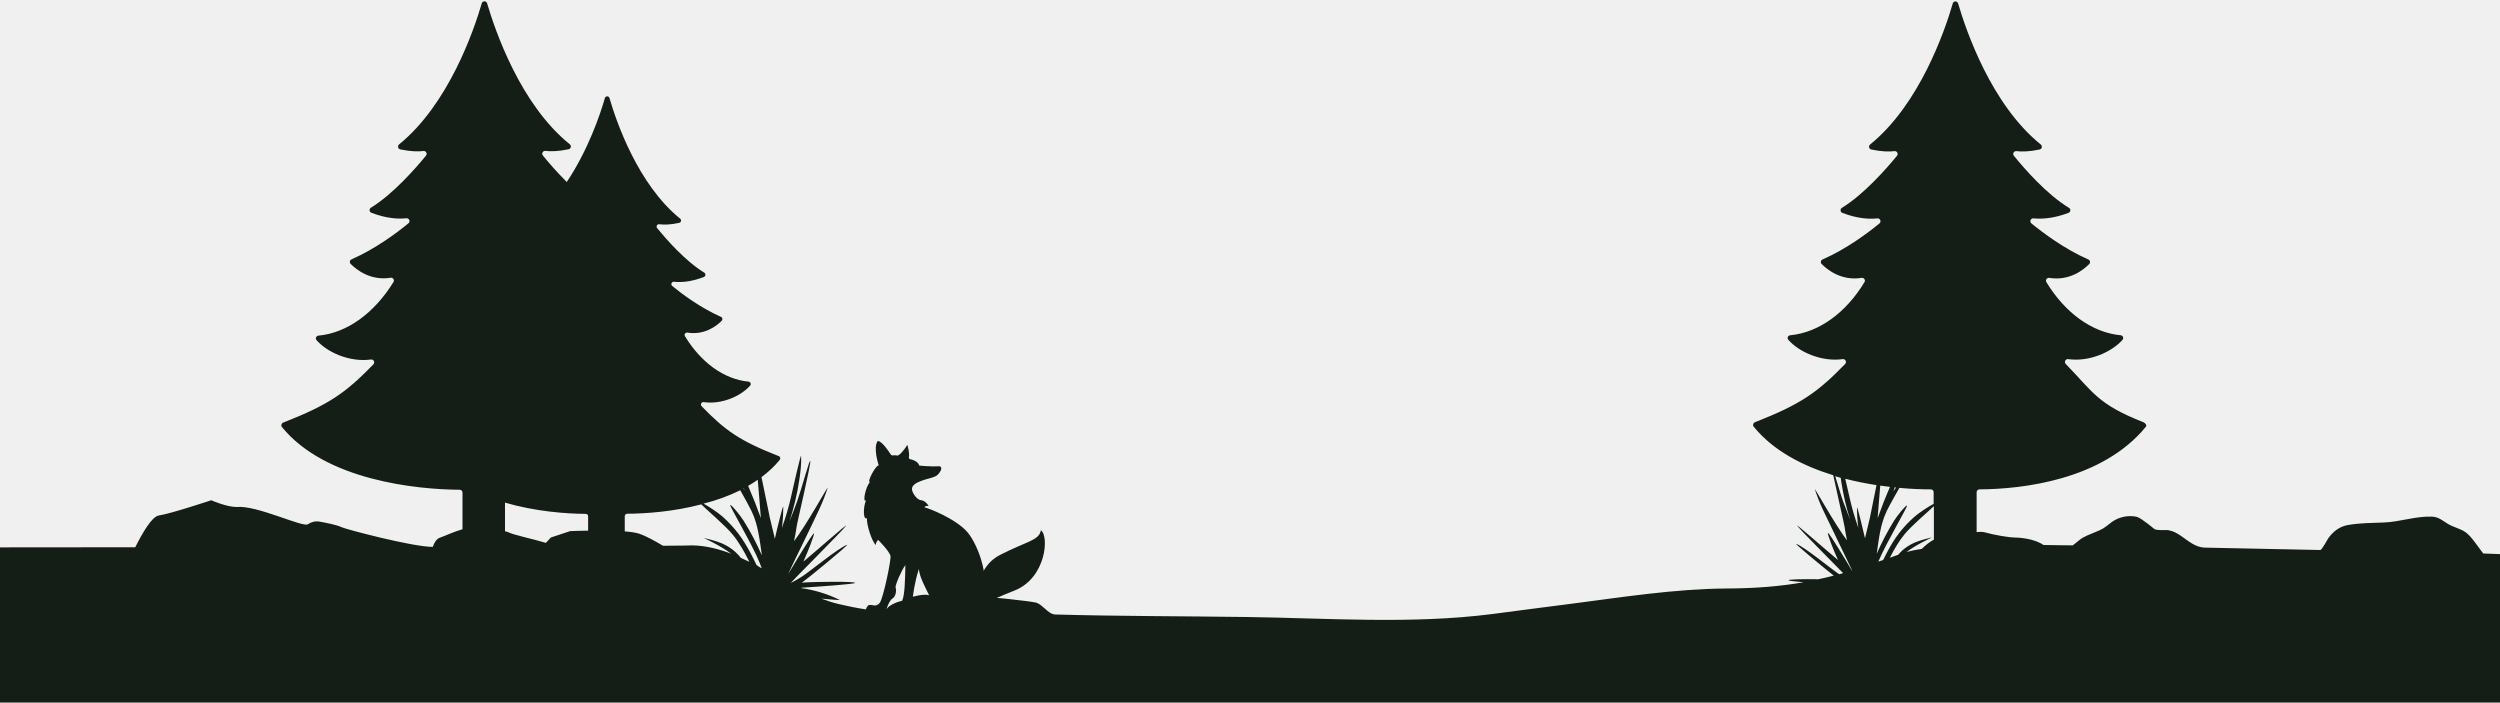
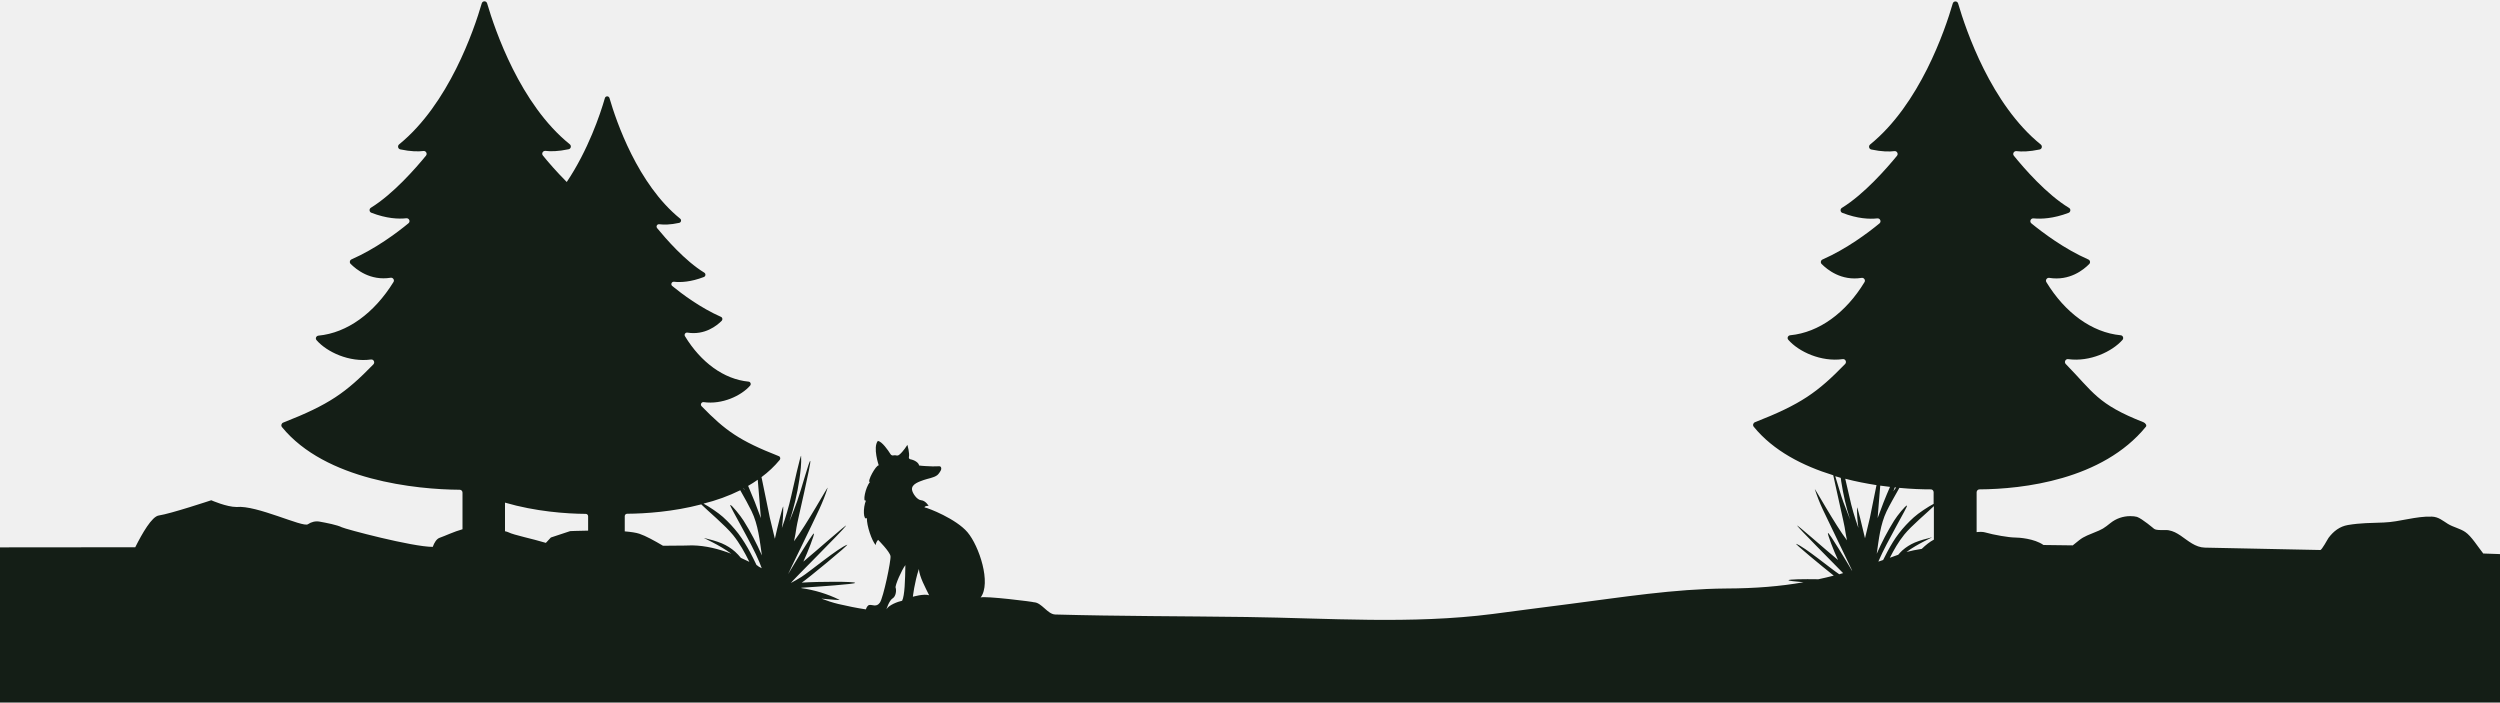
<svg xmlns="http://www.w3.org/2000/svg" viewBox="0 0 2000 562" fill="none">
-   <style>
- @media (prefers-reduced-motion: reduce) {
-   #fox-ear animateTransform { display: none; }
- }
- .forest-fox { transform-box: fill-box; transform-origin: 70% 80%; }
- </style>
  <g id="level-1" clip-path="url(#clip0_23_200)">
    <path id="Vector" d="M1986.6 442.8C1982.3 437.4 1977.1 428.9 1972.2 425.6C1967.9 422.7 1962.7 421.8 1958.3 419.1C1954.1 416.5 1950.8 413.5 1945.6 413.3C1932.7 412.8 1920 417.5 1907.1 418C1896.9 418.4 1888.5 418.3 1878.4 420C1871.8 421.1 1866.8 425 1862.9 430.2C1862 431.4 1857.5 440.1 1856.2 440C1826.5 439.4 1794.9 438.7 1763.9 438.1C1756.2 437.9 1750.5 432.6 1744.5 428.5C1741.3 426.4 1738.7 424.9 1734.9 424.2C1732.3 423.7 1725.2 424.7 1723.2 423C1723.2 423 1713.7 414.9 1709.6 413.5C1708.3 413.1 1706.3 412.9 1704.2 412.9C1698.5 412.9 1692.9 414.8 1688.4 418.4L1685.2 420.9C1683.4 422.3 1681.4 423.5 1679.3 424.4L1669.7 428.4C1667.4 429.4 1665.3 430.6 1663.3 432.2L1658.2 436.3C1650 436.2 1642.2 436.1 1634.8 436C1627.4 430.8 1615.1 430 1611.6 430C1607.5 430 1595.2 428 1588 425.9C1586.2 425.4 1583.9 425.4 1581.3 425.7V393.8C1581.3 392.6 1582.3 391.5 1583.5 391.5C1618.3 391.3 1682 383.9 1716.7 341.4C1717.7 340.2 1716.2 338.4 1714.8 337.8C1677.8 323.3 1674.7 313.8 1652.6 291.2C1651.1 289.7 1652.4 287 1654.5 287.3C1671.9 289.7 1689.7 281.3 1698 271.9C1699.2 270.5 1698.3 268.3 1696.5 268.2C1673.5 266 1652 250.2 1637.1 225.7C1636.1 224.1 1637.5 222 1639.4 222.3C1655.7 224.9 1666.9 215.8 1671.4 211.2C1672.5 210.1 1672.1 208.2 1670.7 207.6C1651.4 199.1 1634.3 186.2 1625.1 178.7C1623.4 177.3 1624.5 174.5 1626.8 174.7C1633.1 175.3 1642.6 174.9 1654.8 170.3C1656.6 169.6 1656.8 167.2 1655.2 166.3C1637.2 155.4 1619.1 134.5 1611.1 124.6C1609.8 123 1611.1 120.7 1613.2 120.9C1617.2 121.4 1623.2 121.4 1631.7 119.6C1633.6 119.2 1634.1 116.8 1632.6 115.6C1592.9 83.5 1572.8 24.3 1566.5 2.8C1565.9 0.6 1562.8 0.6 1562.2 2.8C1556 24.2 1535.8 83.4 1496.1 115.6C1494.6 116.8 1495.2 119.2 1497 119.6C1505.5 121.4 1511.5 121.4 1515.5 120.9C1517.5 120.6 1518.9 123 1517.6 124.6C1509.5 134.5 1491.4 155.3 1473.5 166.3C1471.9 167.3 1472.2 169.7 1473.9 170.3C1486.1 175 1495.6 175.4 1501.9 174.7C1504.1 174.5 1505.3 177.3 1503.6 178.7C1494.5 186.2 1477.3 199.1 1458 207.6C1456.6 208.2 1456.2 210.1 1457.3 211.2C1461.8 215.7 1473 224.9 1489.3 222.3C1491.2 222 1492.6 224.1 1491.6 225.7C1476.7 250.3 1455.1 266 1432.2 268.2C1430.3 268.4 1429.4 270.5 1430.7 271.9C1438.9 281.3 1456.8 289.7 1474.2 287.3C1476.3 287 1477.6 289.6 1476.1 291.2C1454 313.9 1440.9 323.3 1403.9 337.8C1402.5 338.4 1402 340.2 1403 341.4C1418.7 360.7 1442.3 372.7 1466.6 380.2C1469.5 394.1 1475.3 418.9 1475.7 421.7C1476.2 425.3 1476.9 428.8 1477.6 432.3C1468 419.7 1451.1 389.1 1451.9 391.5C1453.7 397 1455.8 402.4 1458.3 407.7C1463.3 418.4 1478.7 449.9 1481.7 456.4C1481.6 456.4 1481.6 456.4 1481.5 456.4C1478.2 450.8 1463.3 425.9 1462.4 426.4C1461.6 426.9 1467.3 441.4 1470.2 447.5C1470.3 447.7 1470.4 447.8 1470.4 448C1459.8 439.2 1436.4 418.5 1437.8 420.6C1439.6 423.3 1463.5 447.2 1474.5 458.5C1473.5 458.8 1472.4 459.1 1471.4 459.4C1464.7 455 1443.5 437.4 1437 435.1C1435.1 434.4 1457 452.6 1467 460.5C1462.9 461.6 1458.8 462.5 1454.7 463.4C1442.8 463.2 1430.8 463.4 1430.8 464.2C1430.8 464.6 1435.9 465.2 1442.8 465.8C1424.1 469.1 1404.5 470.7 1381 470.8C1339.4 471.1 1297.4 477.8 1256.3 483.1C1235.5 485.7 1214.8 488.5 1194 491.2C1129.2 499.5 1062.6 494.5 997.4 493.6C946.3 492.9 895.2 493 844.2 491.6C837.9 491.4 833.3 481.8 826.9 481.8C827.8 481.5 787.2 476.5 784.5 478C793.2 466.5 783.3 436.8 774 425.8C764.9 415.1 742.7 406.4 739.6 405.9C739.8 404.5 742.9 404.7 742.9 404.7C742.9 404.7 740.5 400.5 737 400.2C733.6 400 729.9 394.5 729.6 391.7C729.1 387.1 735.8 385.2 739 384C742.3 382.8 746.8 382.3 749.7 380.2C750.8 379.4 752.2 377.3 752.8 376C753.3 374.8 753 372.9 751.3 373C749.4 373 747.6 373.2 745.8 373.1C742.3 372.9 738.8 372.9 735.3 372.4C734.9 370 731.5 368 728.2 367.4C727.5 367.3 727 366.5 727.1 365.8C727.9 362.6 725.9 355.9 725.9 355.9C725.9 355.9 722.6 361.3 719.4 363.8C718.7 364.4 717.7 364.6 716.8 364.3C716.1 364.1 715.4 364.2 714.9 364.3C713.9 364.6 712.9 364.1 712.4 363.3C710.4 360.1 705.7 353.3 702.3 352.7C698.1 357.9 703 372.3 703 372.3C700.9 371.8 693.3 385.5 695.9 385.7C692.4 389.7 689.8 402.4 692.8 400.3C690.2 406.4 690.7 416.8 693.5 414.4C693.3 420.5 697.5 432.8 700.6 436.1C700.6 433.7 702.5 431.9 702.5 431.9C702.5 431.9 711.9 441.3 712.4 444.9C712.9 448.4 706.7 478.1 703.9 482.1C701.1 486.1 697.8 483.5 695.4 484C694.2 484.2 693.2 485.9 692.7 487.5C685.3 486.4 678 484.9 670.7 483.2C666.1 482.1 661.6 480.6 657.1 478.9C665.4 479.7 672.5 480.3 671.5 479.8C661.9 475.1 651.6 472 641.1 470.5C641.1 470.3 641.1 470.4 641.1 470.2C654.8 469.3 684.1 467.3 684.1 466.3C684.1 465.1 655 465.2 641.4 466.1C644.8 464.1 680.1 435 677.7 435.8C670.7 438.3 647.7 457.4 641.2 461.5C638.4 463.2 635.6 464.9 632.7 466.4C632.9 465.4 674.4 424.3 676.8 420.6C678.2 418.4 653.8 440.1 642.7 449.3C642.8 449.1 642.9 449 642.9 448.8C645.9 442.4 651.9 427.2 651.1 426.8C650.1 426.2 630.5 459.4 630.5 459.3C630.5 458.8 649.8 419.6 655.5 407.2C658 401.7 660.3 396.1 662.1 390.3C662.9 387.8 645.3 419.8 635.2 433C636 429.3 636.7 425.6 637.2 421.9C637.7 417.8 649.4 369 648.2 368.7C647.3 368.4 641.3 390.9 637.8 400.8C636 405.8 634.1 410.8 632.1 415.7C631.9 416.2 631.7 416.7 631.5 417.3C635.1 406.3 637.8 395 639.5 383.6C640.4 377.4 641.2 371.1 640.9 364.8C640.8 362.2 634.2 391.2 633.1 396.3C631.1 405.2 628.6 413.9 625.5 422.4C626.3 416.8 626.6 411.2 626.6 405.5C626.6 402.9 621.7 422.6 619.9 431C618.5 425.3 617.2 419.6 615.8 413.9C615.1 410.8 611.7 393.4 609.2 381.7C614.6 377.7 619.5 373.1 623.8 367.9C624.6 366.9 624.2 365.3 623 364.9C591.4 352.5 580.2 344.4 561.3 325C560 323.7 561.1 321.5 562.9 321.7C577.7 323.8 593 316.6 600.1 308.5C601.1 307.3 600.4 305.4 598.8 305.3C579.1 303.4 560.7 289.9 548 269C547.1 267.6 548.3 265.8 550 266.1C563.9 268.3 573.5 260.5 577.4 256.6C578.3 255.6 578 254 576.8 253.5C560.3 246.2 545.6 235.2 537.8 228.8C536.3 227.6 537.3 225.2 539.2 225.4C544.6 226 552.7 225.6 563.1 221.6C564.6 221 564.8 219 563.4 218.1C548 208.7 532.6 190.9 525.7 182.5C524.6 181.1 525.7 179.1 527.5 179.4C530.9 179.8 536.1 179.9 543.3 178.3C544.9 178 545.4 175.9 544.1 174.9C510.1 147.4 492.9 96.8 487.6 78.5C487.1 76.6 484.4 76.6 483.9 78.5C480.2 91.4 470.5 120.1 453.4 145.6C445.3 137.5 438.4 129.5 434.3 124.4C433 122.8 434.3 120.5 436.4 120.7C440.4 121.2 446.4 121.2 454.9 119.4C456.8 119 457.3 116.6 455.8 115.4C416.1 83.4 396 24.1 389.7 2.7C389.1 0.5 386 0.5 385.4 2.7C379.2 24 359 83.2 319.3 115.5C317.8 116.7 318.4 119.1 320.2 119.5C328.7 121.3 334.7 121.3 338.7 120.8C340.7 120.5 342.1 122.9 340.8 124.5C332.7 134.4 314.6 155.2 296.7 166.2C295.1 167.2 295.4 169.6 297.1 170.2C309.3 174.9 318.8 175.3 325.1 174.6C327.3 174.4 328.5 177.2 326.8 178.6C317.7 186.1 300.5 199 281.2 207.5C279.8 208.1 279.4 210 280.5 211.1C285 215.6 296.2 224.8 312.5 222.2C314.4 221.9 315.8 224 314.8 225.6C299.4 250.5 277.8 266.3 254.8 268.5C252.9 268.7 252 270.8 253.3 272.2C261.5 281.6 279.4 290 296.8 287.6C298.9 287.3 300.2 289.9 298.7 291.5C276.6 314.2 263.5 323.6 226.5 338.1C225.1 338.7 224.6 340.5 225.6 341.7C260.3 384.2 333 391.6 367.8 391.8C369 391.8 370 392.8 370 394.1V423.4C363.4 425.2 355.6 428.9 351.8 430.2C349.3 431 347.4 434.1 346.2 437.5C329.8 437.5 276.4 423.3 273.4 421.8C269.9 420 261.3 418.3 255.7 417.3C252.4 416.7 249.1 417.5 246.3 419.4C242.4 422.2 205.1 403.9 189.3 405.6C181.2 405.6 169 400.2 169 400.2C169 400.2 136.5 411 127 412.4C121.5 413.2 113.8 426.6 108.2 437.8C47.2 437.8 0 437.9 0 437.9V562.3L2001.3 562V443.4C2001.1 443.4 2001.2 443.2 1986.6 442.8ZM606.2 383.8C607.1 395.5 608.6 411.6 608.7 414.5C605.6 405.8 602.2 397.2 598.5 388.7C601.2 387.2 603.7 385.5 606.2 383.8ZM595.1 390.7C595.3 391.2 595.5 391.6 595.7 392.1C595.4 391.7 595.1 391.3 594.8 390.9C594.9 390.8 595 390.8 595.1 390.7ZM468.6 411.1C469.7 411.1 470.5 412 470.5 413V424.5C462.2 424.6 456.1 424.9 456.1 424.9L440.7 430L436.7 434.3C425.9 431 411 428 406.9 425.9C406.1 425.5 405.1 425.2 404 425V402.1C428.3 409.2 452.9 411 468.6 411.1ZM592.7 446.3C591.3 444.6 589.8 442.9 588.1 441.4C585 438.6 581.4 436.4 577.5 434.7C572.9 432.8 568.2 431.6 563.4 430.4C561.7 430 575.7 435.9 585 443C574.9 439.1 564.5 436.5 553.8 436.3C553.9 436.4 545 436.5 530.4 436.6C523.8 432.7 516.6 428.7 511.5 427C508.8 426.1 504.7 425.5 499.8 425.1V412.9C499.8 411.8 500.7 411 501.7 411C516.3 410.9 538.6 409.4 561 403.5C565.5 408 580.4 420.5 586.5 428.1C591.7 434.6 595.8 442 599.5 449.5C597.2 448.4 595 447.3 592.7 446.3ZM609.5 444.3C605.3 434.7 600.5 425.5 594.9 416.6C592.4 412.6 585.1 403.5 584.2 404C583.3 404.5 601.3 434.5 607.5 449.7C608.2 451.3 608.8 453 609.4 454.6C608.6 454.2 607.8 453.7 607 453.3C606.6 453 606.2 452.6 605.7 452.3C605.5 452.2 605.4 452.1 605.2 452C603.6 448.6 601.9 445.3 600.2 442C597.4 436.8 594.3 431.7 590.7 426.9C587 422.1 582.9 417.7 578.4 413.6C574.8 410.3 567.1 405.2 562.8 402.9C572.9 400.4 582.9 396.8 592.2 392.2C595.6 398.1 599.1 404.5 601.2 408.8C606.6 419.9 607.7 432.2 609.5 444.2V444.3ZM721.7 480.6C718.2 481.3 710.9 484.1 709.2 487.4C709.1 487.4 711.3 480.4 714.1 478.7C716.9 477 717.2 471.9 716.5 470.2C715.8 468.5 721.4 455.8 724.3 452.1C724.1 463.9 723.8 476.4 721.7 480.6ZM730.3 477.4C730.3 477.4 731.5 466.2 735.1 455.2C735.6 461.6 740.3 470 743.3 476.2C739.1 474.8 730.3 477.4 730.3 477.4ZM1515.8 389.9C1516.2 389.9 1516.5 390 1516.9 390C1516.1 391 1515.4 392 1514.7 393C1515 392.2 1515.4 391.1 1515.8 389.9ZM1504.2 388.5C1506.8 388.9 1509.4 389.2 1512 389.5C1508.4 397.7 1505.1 406.1 1502.1 414.5C1502.2 412 1503.4 399.2 1504.2 388.5ZM1474.7 401.7C1472.8 396.5 1470.3 387.8 1468.2 381C1469.7 381.4 1471.2 381.8 1472.6 382.3C1472.7 383.3 1472.9 384.3 1473 385.3C1474.6 395.6 1476.9 405.8 1480.1 415.7C1478.3 411.1 1476.4 406.3 1474.7 401.7ZM1495.9 414.3C1494.6 419.7 1493.3 425.2 1492 430.6C1490.2 422.6 1485.6 403.8 1485.6 406.2C1485.6 411.6 1485.9 417 1486.7 422.3C1483.8 414.1 1481.3 405.8 1479.5 397.3C1479 395.3 1477.7 389.2 1476.2 383C1484.6 385.2 1493 386.8 1501.2 388.1C1499 398.8 1496.5 411.7 1495.9 414.3ZM1506.5 448C1505.2 448.5 1504 448.9 1502.7 449.3C1502.8 449 1503 448.6 1503.1 448.3C1509.3 433.7 1526.4 405 1525.6 404.5C1524.7 403.9 1517.7 412.6 1515.3 416.5C1510 425 1505.4 433.8 1501.4 443V442.9C1503.1 431.3 1504.2 419.7 1509.3 409C1511.6 404.2 1515.9 396.7 1519.5 390.3C1529 391.2 1537.7 391.5 1544.7 391.5C1545.9 391.5 1546.9 392.5 1546.9 393.8V403.1C1543.1 405 1534.7 410.5 1531 413.9C1526.7 417.8 1522.7 422 1519.2 426.6C1515.7 431.1 1512.8 436 1510.1 441C1508.9 443.3 1507.7 445.7 1506.5 448ZM1518.6 443.8C1516.3 444.6 1514.1 445.4 1511.9 446.2C1515.2 439.7 1518.8 433.4 1523.4 427.7C1529 420.7 1542.2 409.7 1547.1 404.9V431.7C1543.8 433.4 1540.5 436.1 1537.4 439.1C1532.9 439.8 1528.8 440.6 1525.2 441.6C1534.1 434.9 1547 429.5 1545.4 429.9C1540.8 431 1536.3 432.2 1531.9 434C1528.2 435.6 1524.8 437.7 1521.8 440.4C1520.7 441.4 1519.6 442.6 1518.6 443.8Z" fill="#141E16" />
-     <g id="fox-ear" transform-origin="807 455">
-       <path id="Vector_2" class="forest-fox" d="M782.14 482.177C782.14 482.177 778.47 455.036 800.089 443.913C821.618 432.832 831.198 432.5 832.716 424.257C839.422 428.605 836.998 462.504 811.512 472.472C786.026 482.439 784.299 485.802 784.299 485.802L782.14 482.177Z" fill="#141E16" />
-       <animateTransform attributeName="transform" type="rotate" values="0 807 455; -14 807 455; 0 807 455" keyTimes="0;0.45;1" dur="1.7s" repeatCount="indefinite" calcMode="spline" keySplines="0.42 0 0.58 1; 0.42 0 0.58 1" />
-     </g>
  </g>
  <defs>
    <clipPath id="clip0_23_200">
      <rect width="2000" height="562" fill="white" />
    </clipPath>
  </defs>
</svg>
